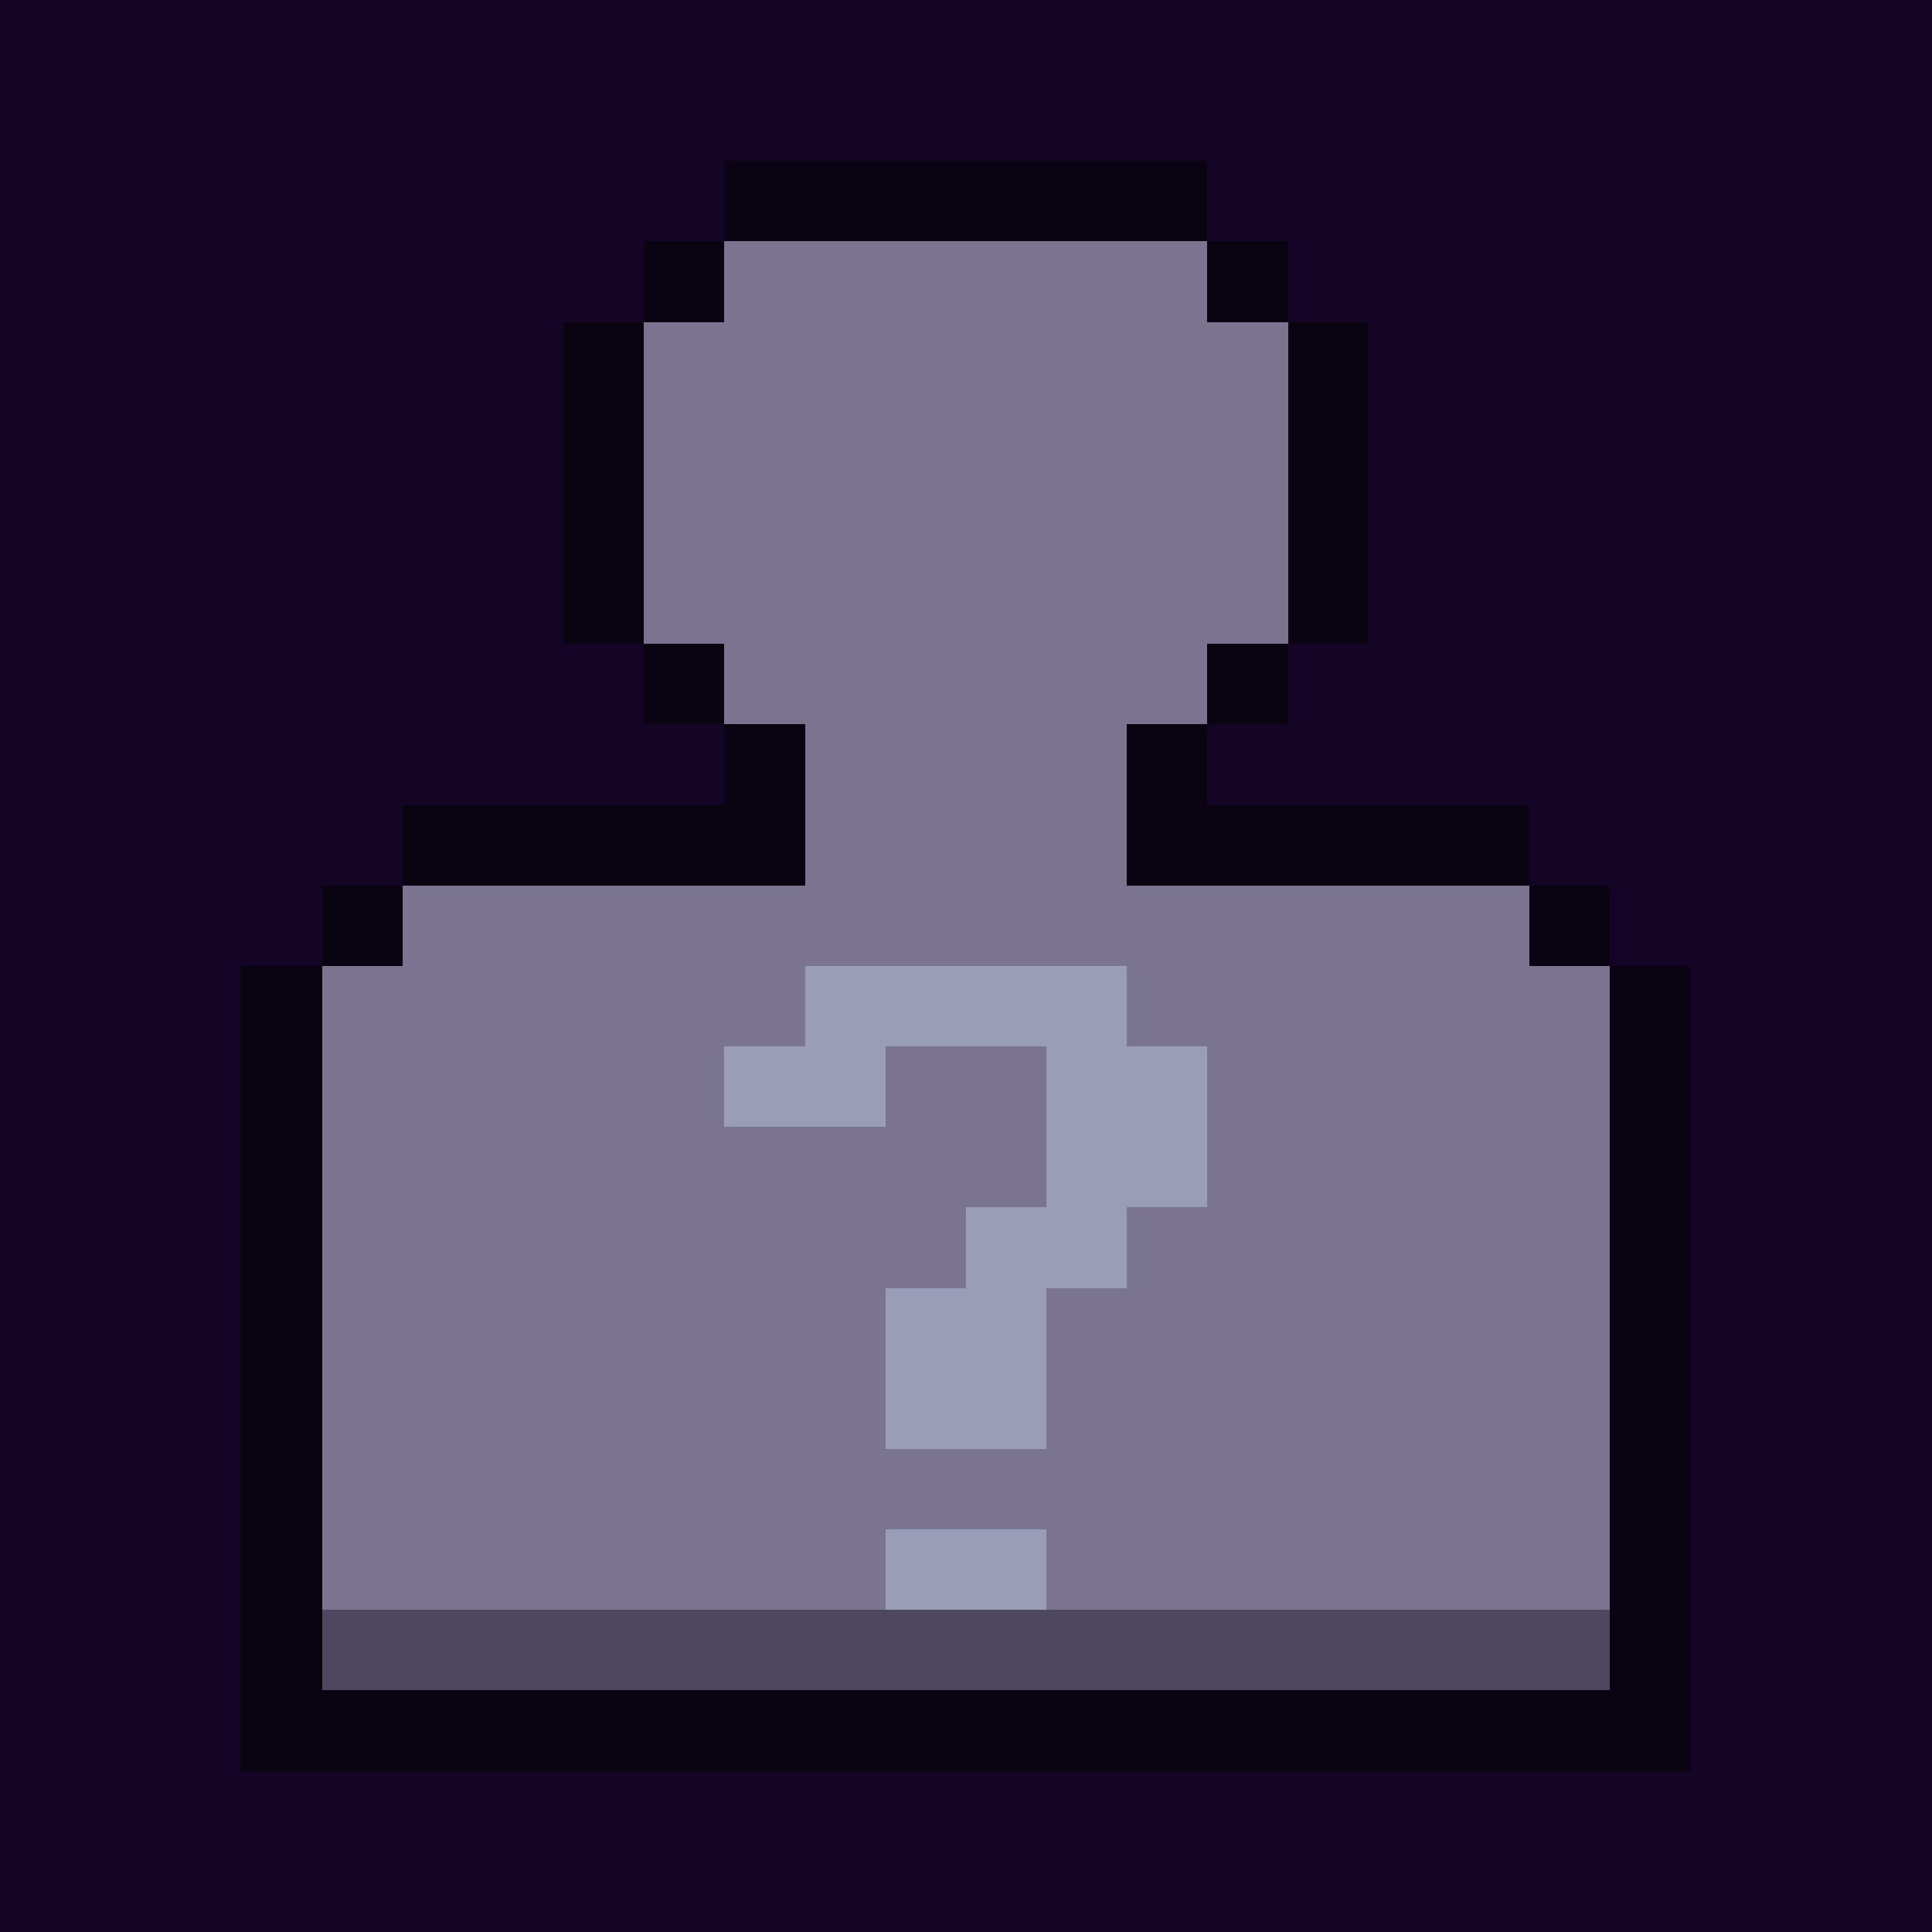
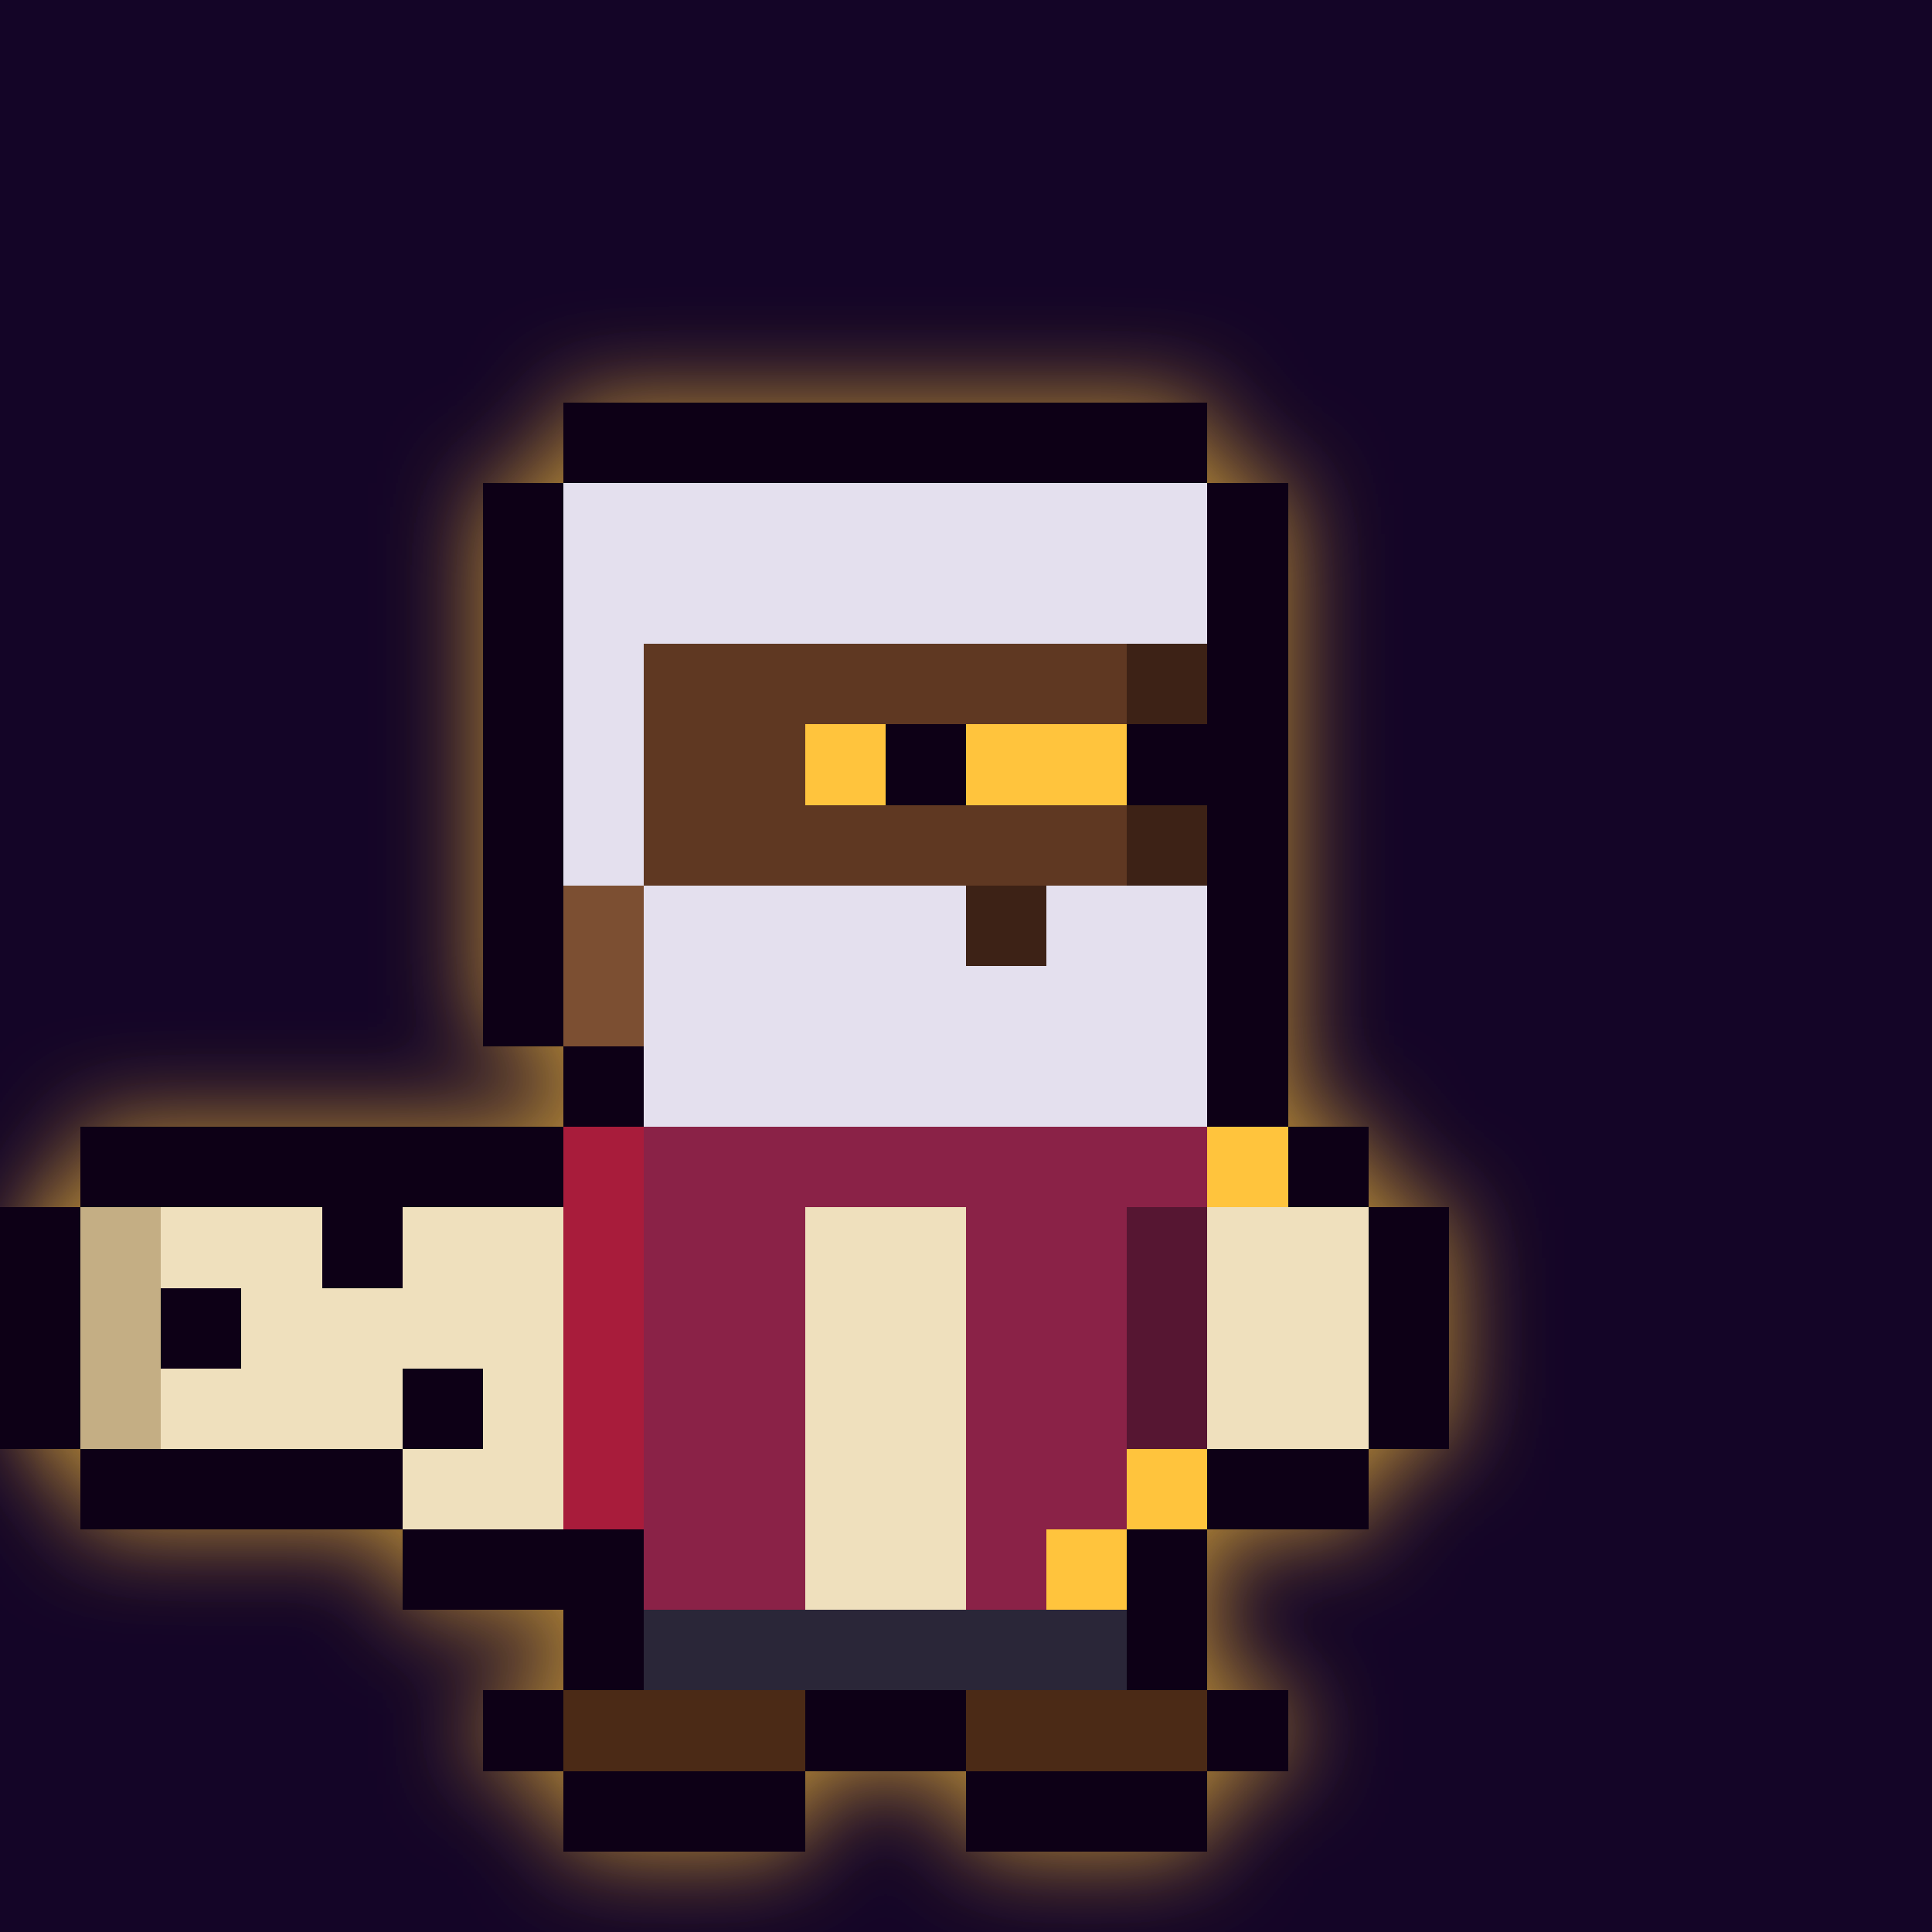
<svg xmlns="http://www.w3.org/2000/svg" width="96" height="96" viewBox="0 0 24 24" shape-rendering="crispEdges">
+   <filter id="glow-theo" x="-20%" y="-20%" width="140%" height="140%">
+     <feDropShadow dx="0" dy="0" stdDeviation="0.6" flood-color="#ffc43d" flood-opacity="0.75" />
+   </filter>
  <rect width="24" height="24" fill="#140527" />
-   <path fill="#0a0412" d="M9 2h6v1h-6zM8 3h1v1h-1zM15 3h1v1h-1zM7 4h1v1h-1zM16 4h1v1h-1zM7 5h1v1h-1zM16 5h1v1h-1zM7 6h1v1h-1zM16 6h1v1h-1zM7 7h1v1h-1zM16 7h1v1h-1zM8 8h1v1h-1zM15 8h1v1h-1zM9 9h1v1h-1zM14 9h1v1h-1zM5 10h5v1h-5zM14 10h5v1h-5zM4 11h1v1h-1zM19 11h1v1h-1zM3 12h1v1h-1zM20 12h1v1h-1zM3 13h1v1h-1zM20 13h1v1h-1zM3 14h1v1h-1zM20 14h1v1h-1zM3 15h1v1h-1zM20 15h1v1h-1zM3 16h1v1h-1zM20 16h1v1h-1zM3 17h1v1h-1zM20 17h1v1h-1zM3 18h1v1h-1zM20 18h1v1h-1zM3 19h1v1h-1zM20 19h1v1h-1zM3 20h1v1h-1zM20 20h1v1h-1zM3 21h18v1h-18z" />
-   <path fill="#7a7490" d="M9 3h6v1h-6zM8 4h8v1h-8zM8 5h8v1h-8zM8 6h8v1h-8zM8 7h8v1h-8zM9 8h6v1h-6zM10 9h4v1h-4zM10 10h4v1h-4zM5 11h14v1h-14zM4 12h6v1h-6zM14 12h6v1h-6zM4 13h5v1h-5zM11 13h2v1h-2zM15 13h5v1h-5zM4 14h9v1h-9zM15 14h5v1h-5zM4 15h8v1h-8zM14 15h6v1h-6zM4 16h7v1h-7zM13 16h7v1h-7zM4 17h7v1h-7zM13 17h7v1h-7zM4 18h16v1h-16zM4 19h7v1h-7zM13 19h7v1h-7z" />
-   <path fill="#9a9db8" d="M10 12h4v1h-4zM9 13h2v1h-2zM13 13h2v1h-2zM13 14h2v1h-2zM12 15h2v1h-2zM11 16h2v1h-2zM11 17h2v1h-2zM11 19h2v1h-2z" />
-   <path fill="#4d4860" d="M4 20h16v1h-16z" />
+   <g filter="url(#glow-theo)">
+     <path fill="#0a0412" d="M7 5h8v1h-8zM6 6h1v1h-1zM15 6h1v1h-1zM6 7h1v1h-1zM15 7h1v1h-1zM6 8h1v1h-1zM15 8h1v1h-1zM6 9h1v1h-1zM11 9h1v1h-1zM14 9h2v1h-2zM6 10h1v1h-1zM15 10h1v1h-1zM6 11h1v1h-1zM15 11h1v1h-1zM6 12h1v1h-1zM15 12h1v1h-1zM7 13h1v1h-1zM15 13h1v1h-1zM1 14h6v1h-6zM16 14h1v1h-1zM0 15h1v1h-1zM4 15h1v1h-1zM17 15h1v1h-1zM0 16h1v1h-1zM2 16h1v1h-1zM17 16h1v1h-1zM0 17h1v1h-1zM5 17h1v1h-1zM17 17h1v1h-1zM1 18h4v1h-4zM15 18h2v1h-2zM5 19h3v1h-3zM14 19h1v1h-1zM7 20h1v1h-1zM14 20h1v1h-1zM6 21h1v1h-1zM10 21h2v1h-2zM15 21h1v1h-1zM7 22h3v1h-3zM12 22h3v1h-3z" />
+     <path fill="#e4e0ee" d="M7 6h8v1h-8zM7 7h8v1h-8zM7 8h1v1h-1zM7 9h1v1h-1zM7 10h1v1h-1zM8 11h4v1h-4zM13 11h2v1h-2zM8 12h7v1h-7zM8 13h7v1h-7z" />
+     <path fill="#5e3824" d="M8 8h6v1h-6zM8 9h2v1h-2zM8 10h6v1h-6z" />
+     <path fill="#3e2216" d="M14 8h1v1h-1zM14 10h1v1h-1zM12 11h1v1h-1z" />
+     <path fill="#ffc43d" d="M10 9h1v1h-1zM12 9h2v1h-2zM15 14h1v1h-1zM14 18h1v1h-1zM13 19h1v1h-1z" />
+     <path fill="#7c4f33" d="M7 11h1v1h-1zM7 12h1v1h-1z" />
+     <path fill="#a81e3a" d="M7 14h1v1h-1zM7 15h1v1h-1zM7 16h1v1h-1zM7 17h1v1h-1zM7 18h1v1h-1z" />
+     <path fill="#8a2346" d="M8 14h7v1h-7zM8 15h2v1h-2zM12 15h2v1h-2zM8 16h2v1h-2zM12 16h2v1h-2zM8 17h2v1h-2zM12 17h2v1h-2zM8 18h2v1h-2zM12 18h2v1h-2zM8 19h2v1h-2zM12 19h1v1h-1z" />
+     <path fill="#c4ae84" d="M1 15h1v1h-1zM1 16h1v1h-1zM1 17h1v1h-1z" />
+     <path fill="#efe0bd" d="M2 15h2v1h-2zM5 15h2v1h-2zM10 15h2v1h-2zM15 15h2v1h-2zM3 16h4v1h-4zM10 16h2v1h-2zM15 16h2v1h-2zM2 17h3v1h-3zM6 17h1v1h-1zM10 17h2v1h-2zM15 17h2v1h-2zM5 18h2v1h-2zM10 18h2v1h-2zM10 19h2v1h-2z" />
+     <path fill="#561430" d="M14 15h1v1h-1zM14 16h1v1h-1zM14 17h1v1h-1z" />
+     <path fill="#2c2838" d="M8 20h6v1h-6z" />
+     <path fill="#4c2c18" d="M7 21h3v1h-3zM12 21h3v1h-3z" />
+   </g>
</svg>
